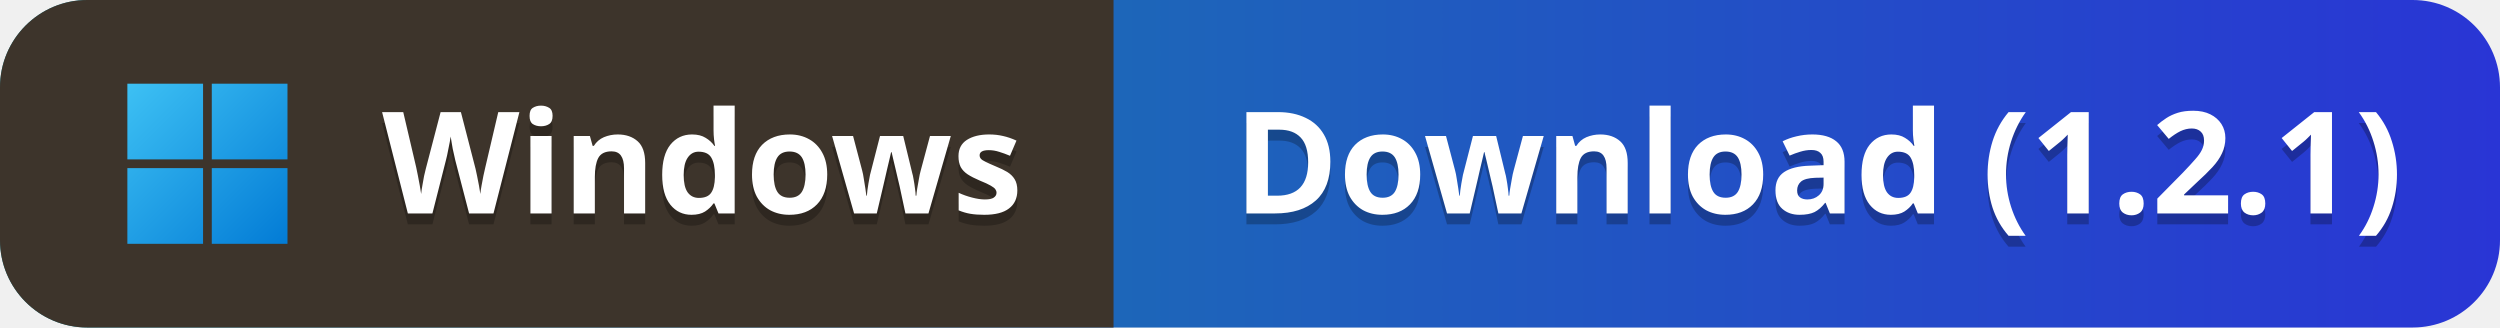
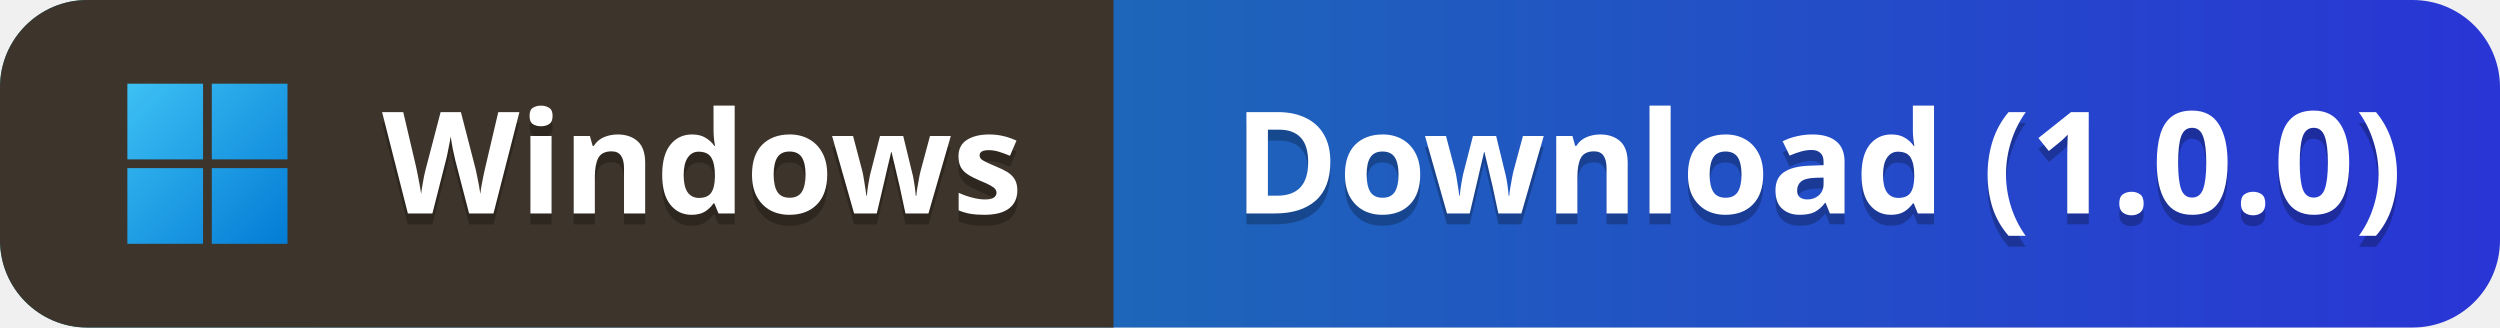
- <svg xmlns="http://www.w3.org/2000/svg" viewBox="0 0 229 30" width="229" height="30" role="img" aria-label="Windows Download (1.2.1)">
+ <svg xmlns="http://www.w3.org/2000/svg" viewBox="0 0 229 30" width="229" height="30" role="img" aria-label="Windows Download (1.0.0)">
  <clipPath id="r">
    <rect width="229" height="30" rx="8" />
  </clipPath>
  <g clip-path="url(#r)">
    <rect width="229" height="30" fill="url(#g1)" />
    <rect width="102" height="30" fill="#3d342b" />
  </g>
  <g transform="translate(11 7) scale(0.6666667)">
    <path fill="url(#g0)" d="M1 1h10.4v10.4H1zM12.6 1H23v10.4H12.6zM1 12.6h10.4V23H1zM12.6 12.6H23V23H12.6z" />
  </g>
  <g font-family="-apple-system, BlinkMacSystemFont, 'Segoe UI', 'Noto Sans', Helvetica, Arial, sans-serif" font-size="13" font-weight="600">
    <text x="35" y="20.55" fill="#000" fill-opacity=".25" textLength="55.9" lengthAdjust="spacing">Windows</text>
    <text x="35" y="19.55" fill="#ffffff" textLength="55.9" lengthAdjust="spacing">Windows</text>
-     <text x="113" y="20.55" fill="#000" fill-opacity=".25" textLength="104.9" lengthAdjust="spacing">Download (1.2.1)</text>
-     <text x="113" y="19.55" fill="#ffffff" textLength="104.9" lengthAdjust="spacing">Download (1.2.1)</text>
+     <text x="113" y="20.55" fill="#000" fill-opacity=".25" textLength="104.9" lengthAdjust="spacing">Download (1.0.0)</text>
+     <text x="113" y="19.55" fill="#ffffff" textLength="104.9" lengthAdjust="spacing">Download (1.0.0)</text>
  </g>
  <defs>
    <linearGradient id="g0" gradientUnits="userSpaceOnUse" x1="0" y1="0" x2="24" y2="24">
      <stop offset="0" stop-color="#40c4f5" />
      <stop offset="1" stop-color="#0078d4" />
    </linearGradient>
    <linearGradient id="g1" gradientUnits="userSpaceOnUse" x1="-174" y1="0" x2="229" y2="0">
      <stop offset="0" stop-color="#4f8a00" />
      <stop offset="0.5" stop-color="#1683a8" />
      <stop offset="1" stop-color="#2935d5" />
    </linearGradient>
  </defs>
</svg>
